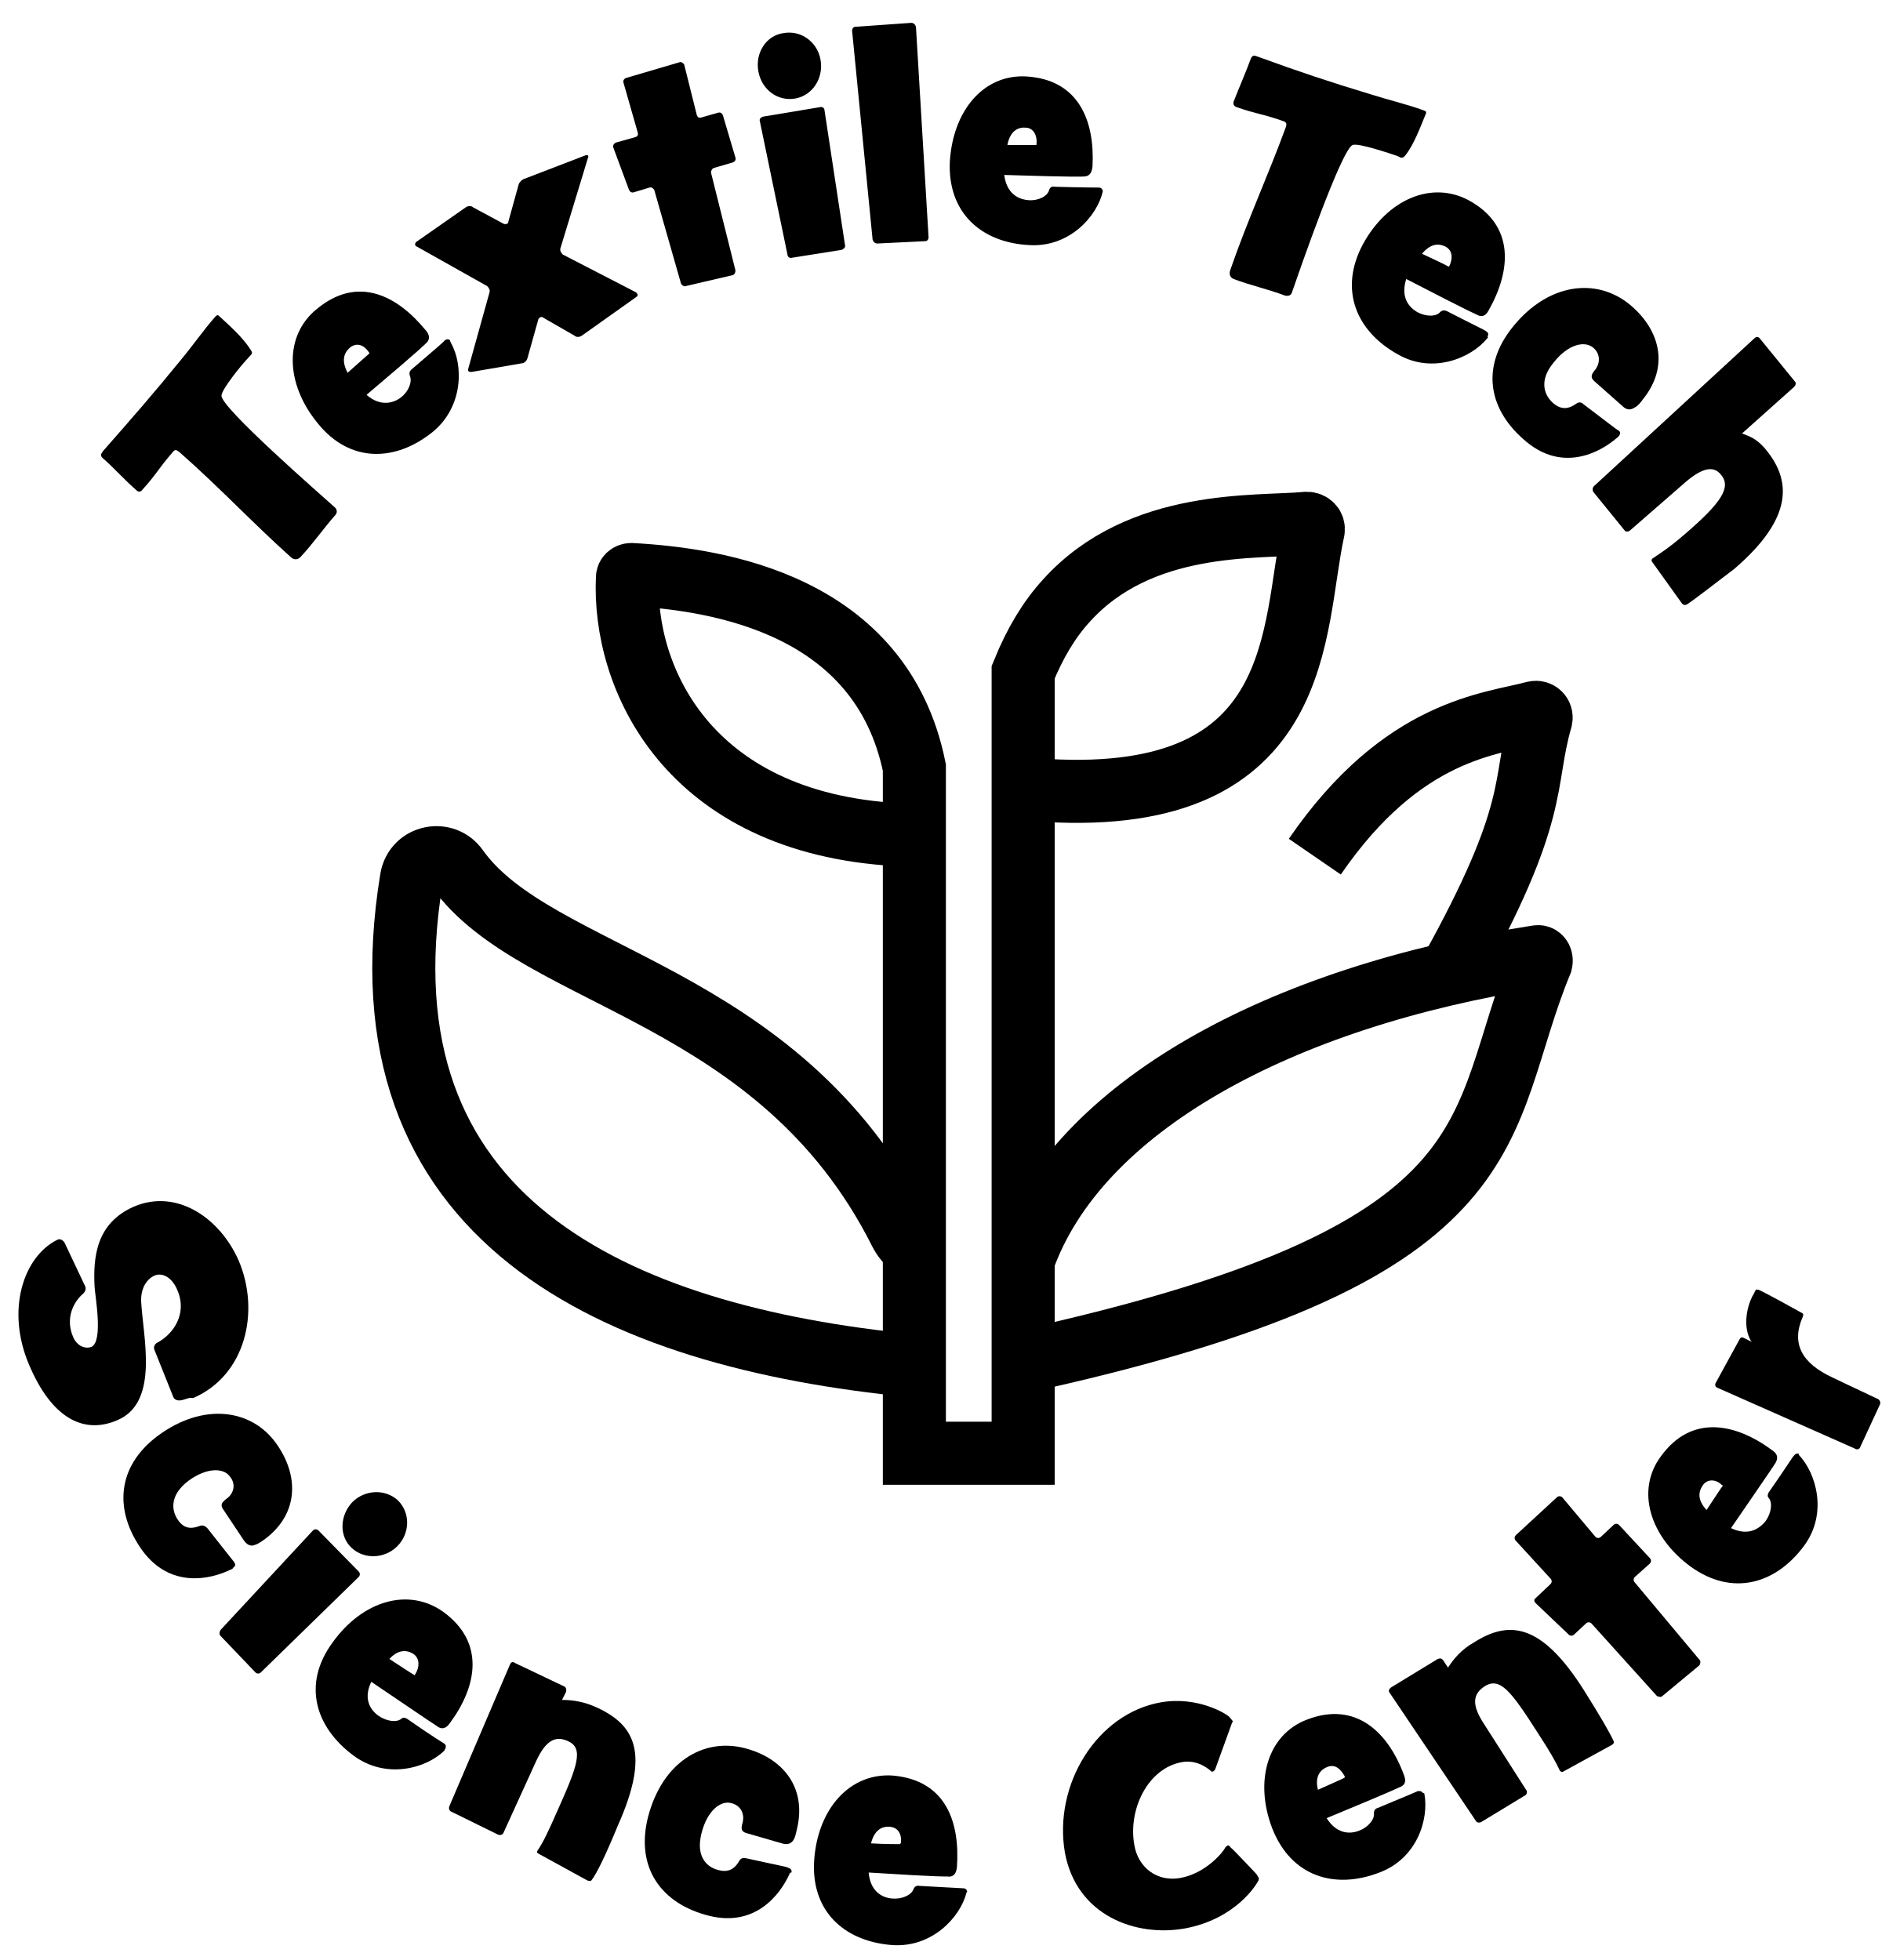
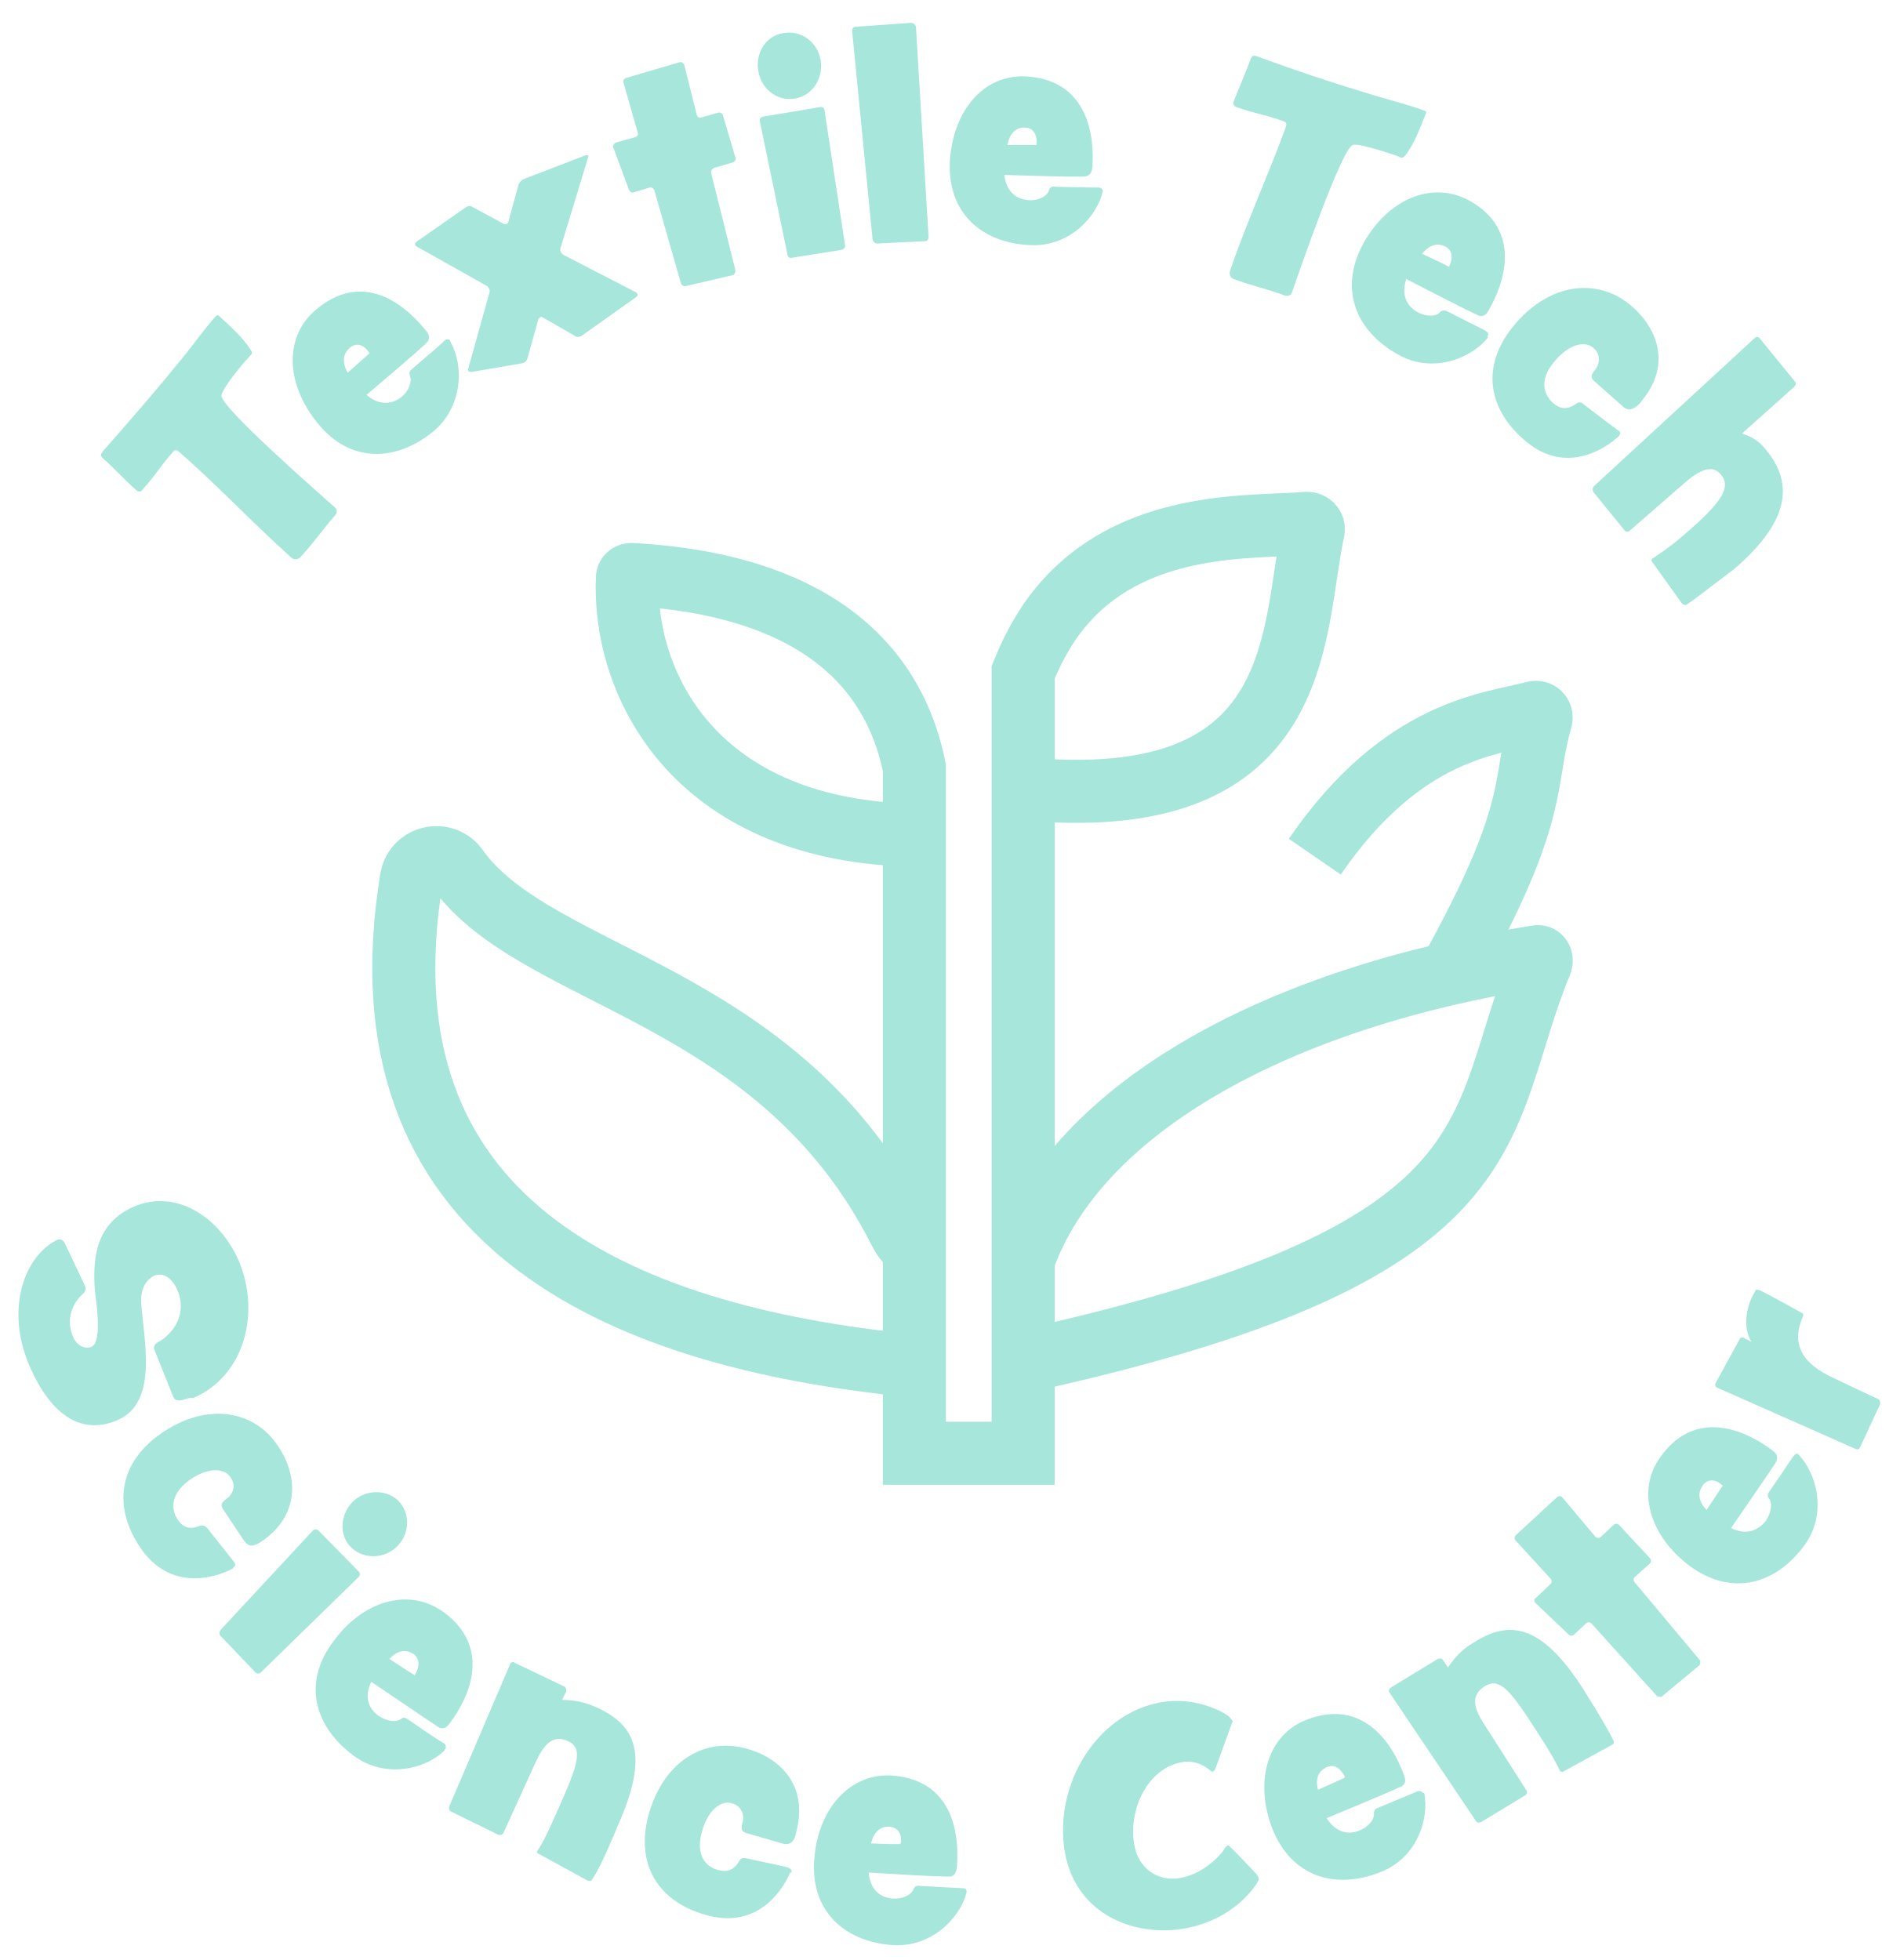
<svg xmlns="http://www.w3.org/2000/svg" version="1.1" id="Layer_1" x="0px" y="0px" viewBox="0 0 241 248.7" style="enable-background:new 0 0 241 248.7;" xml:space="preserve">
  <style type="text/css">
	.st0{display:none;}
	.st1{display:inline;fill:#B3B3B3;}
- 	.st2{fill:none;stroke:#000000;stroke-width:8;stroke-miterlimit:10;}
- 	.st3{fill:none;}
- 	.st4{font-family:'ArialMT';}
- 	.st5{font-size:12px;}
+ 	.st2{fill:none;stroke:#A6E6DB;stroke-width:8;stroke-miterlimit:10;}
+ 	.st3{fill:#A6E6DB;}
+ 	.st4{fill:none;}
+ 	.st5{font-family:'ArialMT';}
+ 	.st6{font-size:12.001px;}
</style>
  <g>
    <g id="Background_00000157275070847310481910000006399366119245778339_" class="st0">
      <path class="st1" d="M722.5-474.4c0,256,0,256,0,512c-256,0-256,0-512,0c0-256,0-256,0-512C466.5-474.4,466.5-474.4,722.5-474.4z" />
    </g>
  </g>
-   <text transform="matrix(1 0 0 1 -29.5745 -45.5319)" class="st4 st5"> </text>
+   <text transform="matrix(1 0 0 1 -29.5745 -45.5319)" class="st5" style="font-size:12px;"> </text>
  <path class="st2" d="M129.8,159.9c6.9-19.5,32.6-33.4,65.2-38.5c0.4-0.1,0.6,0.3,0.5,0.7c-8.5,20.6-2.4,36.4-63.7,50.2c-1,0-2,0-2,0  " />
  <path class="st2" d="M166.8,108.7c11.2-16.3,22.4-16.8,27.9-18.3c0.5-0.1,0.9,0.3,0.8,0.8c-2.4,8.3,0,11.5-11.6,32.3" />
  <path class="st2" d="M129.8,99.3c0,0,2,1,3,1c33.1,1.9,31.1-20.7,33.8-33c0.1-0.5-0.3-0.9-0.8-0.9c-6.4,0.6-21.1-0.6-30.5,9.8  c-2.2,2.4-4,5.4-5.5,9.1v14.6v84.5H116v-87c-4.2-20.7-24.9-23.9-35.9-24.5c-0.3,0-0.5,0.2-0.5,0.4c-0.6,12.5,7.5,31.1,34.2,32.6  c1-0.5,2-1.5,2-1.5" />
  <path class="st2" d="M115.8,173.3c-37.9-3.7-70.7-18.5-63.6-61.8c0.5-2.9,4.2-3.6,5.8-1.3c10.1,14.2,40.8,15.5,56.2,46.1  c0.4,0.8,0.9,1.4,1.6,1.9l0,0" />
-   <text transform="matrix(1 0 0 1 -29.5745 -45.5319)" class="st4 st5"> </text>
+   <text transform="matrix(1 0 0 1 -29.5745 -45.5319)" class="st5" style="font-size:12px;"> </text>
  <g>
-     <path d="M31.8,44.4c0.4,0.5,0,0.6-0.3,1c-0.7,0.7-3.4,4-3.4,4.8C28,51.7,40.5,62.6,42.5,64.4c0.3,0.3,0.3,0.7,0,1   c-1.5,1.7-2.8,3.6-4.4,5.3c-0.4,0.4-0.9,0.3-1.2,0c-4.8-4.3-9.2-9-14.1-13.3c-0.5-0.4-0.6-0.4-1,0.1c-1.8,2.1-1.9,2.6-3.7,4.6   c-0.2,0.3-0.5,0.4-0.8,0.1c-1.5-1.3-2.8-2.8-4.3-4.1c-0.3-0.3-0.2-0.5,0.1-0.9c3.7-4.2,6.4-7.3,9.9-11.6c1.5-1.8,2.8-3.7,4.3-5.4   c0.2-0.2,0.3-0.3,0.5-0.1C29.1,41.3,30.9,42.9,31.8,44.4z" />
-     <path d="M57.2,43.5c1.6,2.8,1.6,8.1-2.3,11.3c-4.7,3.8-10.5,4-14.6-1.1c-4.1-5-4.3-11.1-0.1-14.5c5.2-4.3,10.2-1.7,13.8,2.7   c0.7,0.8,0.4,1.4,0,1.7c0,0-0.4,0.5-7.5,6.5c1.7,1.5,3.4,1.1,4.4,0.3c1-0.8,1.4-2,1.1-2.7c-0.1-0.3-0.1-0.6,0.3-0.9   c2.8-2.4,4.1-3.5,4.1-3.6l0,0l0,0c0.3-0.2,0.5-0.2,0.7,0C57.1,43.4,57.2,43.4,57.2,43.5z M44.4,44.1c-0.8,0.7-1.1,1.7-0.3,3.2   c1.1-1,2.6-2.3,2.7-2.4s0.1-0.1,0-0.2C46.2,43.8,45.3,43.4,44.4,44.1z" />
-     <path d="M71.1,31.5c-0.1,0.3,0.1,0.6,0.3,0.8l9.3,4.8c0.2,0.2,0.3,0.4,0,0.6l-6.9,4.9c-0.3,0.2-0.7,0.2-0.9,0l-4-2.3   c-0.2-0.2-0.5,0-0.6,0.2l-1.4,5c-0.1,0.3-0.4,0.6-0.7,0.6l-6.4,1.1c-0.3,0-0.5-0.1-0.4-0.4l2.7-9.7c0.1-0.3-0.1-0.6-0.3-0.8l-8.9-5   c-0.3-0.1-0.3-0.4-0.1-0.6l6.3-4.4c0.3-0.2,0.7-0.2,0.9,0l3.9,2.1c0.3,0.1,0.6,0,0.6-0.3l1.3-4.7c0.1-0.3,0.4-0.6,0.7-0.7l7.8-3   c0.3-0.1,0.4,0.1,0.3,0.3L71.1,31.5z" />
-     <path d="M93.3,20c0.1,0.3-0.1,0.5-0.3,0.6l-2.4,0.7c-0.3,0.1-0.4,0.4-0.4,0.6l3.1,12.4c0,0.3-0.1,0.5-0.3,0.6l0,0l-6,1.4   c-0.2,0.1-0.5-0.1-0.6-0.3l0,0L83,24.1l0,0c-0.1-0.2-0.4-0.4-0.6-0.3l-2,0.6c-0.3,0.1-0.5-0.1-0.6-0.3l-2-5.4l0,0   c-0.1-0.2,0.1-0.5,0.3-0.6l2.5-0.7c0.3-0.1,0.4-0.3,0.3-0.6l-1.8-6.3c-0.1-0.3,0.1-0.5,0.3-0.6l6.8-2c0.2-0.1,0.5,0.1,0.6,0.3   l1.6,6.4l0,0c0.1,0.3,0.3,0.4,0.6,0.3l2.1-0.6c0.3-0.1,0.5,0.1,0.6,0.3L93.3,20z" />
-     <path d="M100.9,12.5c-2.2,0.4-4.3-1.1-4.7-3.5c-0.4-2.3,1-4.5,3.2-4.8c2.2-0.4,4.3,1.1,4.7,3.4C104.5,9.9,103.1,12.1,100.9,12.5z    M107.2,31.1c0.1,0.3-0.2,0.5-0.4,0.6l0,0l-6.3,1c-0.3,0.1-0.6-0.1-0.6-0.4l-3.5-16.9c-0.1-0.3,0.1-0.5,0.4-0.6l7.2-1.2   c0.3-0.1,0.6,0.1,0.6,0.4L107.2,31.1z" />
-     <path d="M117.8,30.1c0,0.3-0.2,0.5-0.4,0.5l0,0l-6.1,0.3c-0.3,0-0.5-0.2-0.6-0.5l-2.6-26.5l0,0c0-0.3,0.2-0.5,0.4-0.5l7.1-0.5   c0.3,0,0.5,0.2,0.6,0.5L117.8,30.1z" />
-     <path d="M139.9,24.3c-0.7,3.1-4.2,7.1-9.3,6.8c-6.1-0.3-10.4-4.1-10.1-10.6c0.4-6.5,4.3-11.1,9.7-10.8c6.7,0.4,8.7,5.7,8.4,11.4   c-0.1,1.1-0.6,1.3-1.2,1.3c0,0-0.6,0.1-10-0.2c0.3,2.3,1.7,3.1,3.1,3.2c1.2,0.1,2.4-0.5,2.6-1.3c0.1-0.3,0.3-0.5,0.8-0.4   c3.7,0.1,5.4,0.1,5.5,0.1l0,0l0,0C139.7,23.8,139.9,24,139.9,24.3C139.9,24.2,139.9,24.2,139.9,24.3z M130.1,16.2   c-1.1-0.1-2,0.6-2.3,2.2c1.5,0,3.5,0,3.6,0s0.1,0,0.1-0.2C131.6,17.2,131.1,16.2,130.1,16.2z" />
-     <path d="M178.3,19.7c-0.4,0.5-0.6,0.3-1,0.1c-0.9-0.3-5-1.7-5.7-1.4c-1.4,0.5-6.8,16.1-7.7,18.7c-0.1,0.4-0.5,0.5-0.9,0.4   c-2.1-0.8-4.4-1.3-6.5-2.1c-0.5-0.2-0.6-0.7-0.4-1.2c2.1-6.1,4.8-12,7-18c0.2-0.6,0.1-0.7-0.5-0.9c-2.6-0.9-3.1-0.8-5.7-1.7   c-0.3-0.1-0.5-0.3-0.4-0.7c0.7-1.8,1.5-3.6,2.2-5.5c0.2-0.4,0.4-0.4,0.9-0.2c5.2,1.9,9.1,3.2,14.4,4.8c2.2,0.7,4.4,1.2,6.6,2   c0.2,0.1,0.4,0.1,0.3,0.4C180.2,16.1,179.4,18.3,178.3,19.7z" />
-     <path d="M188.7,42.9c-2,2.5-6.9,4.6-11.3,2.1c-5.3-2.9-7.6-8.2-4.5-14c3.1-5.7,8.7-8.1,13.4-5.6c5.9,3.2,5.4,8.9,2.6,13.9   c-0.5,1-1.1,0.9-1.6,0.6c0,0-0.6-0.2-8.9-4.5c-0.7,2.2,0.2,3.5,1.4,4.2c1.1,0.6,2.4,0.6,2.9,0c0.2-0.2,0.5-0.3,0.9-0.1   c3.3,1.7,4.8,2.4,4.9,2.5l0,0l0,0c0.3,0.2,0.4,0.4,0.2,0.7C188.8,42.8,188.8,42.8,188.7,42.9z M183.4,31.3c-1-0.5-2-0.3-3,0.9   c1.3,0.6,3.2,1.5,3.3,1.6s0.1,0,0.2-0.1C184.3,32.8,184.3,31.8,183.4,31.3z" />
-     <path d="M205.2,55.5c-2.4,2.1-7,4.3-11.5,0.6c-4.9-4-5.9-9.5-1.8-14.6c4.5-5.6,10.6-6.3,14.8-2.9c3.8,3.1,5.2,7.8,1.7,12.1   c-0.2,0.3-0.6,0.8-1,1c-0.6,0.4-1.1,0.3-1.6-0.2l-3.5-3.1c-0.6-0.5-0.4-0.9,0-1.4c0.7-0.8,0.8-2.1-0.2-2.9c-1.1-0.9-3.2-0.4-5,1.9   c-2,2.4-1.1,4.3,0,5.2c1.2,1,2.2,0.5,2.9,0c0.3-0.2,0.6-0.2,0.9,0.1c2.9,2.2,4.3,3.3,4.4,3.3c0.3,0.2,0.3,0.4,0.1,0.7   C205.2,55.5,205.2,55.5,205.2,55.5z" />
-     <path d="M214,76.7c-0.2,0.1-0.4,0.1-0.6-0.1l0,0l-3.8-5.3c-0.1-0.1-0.1-0.3,0-0.4l0,0c1-0.7,1.9-1.2,4-3c4.8-4.1,6.1-6.1,4.7-7.7   c-0.9-1.1-2.3-0.9-4.5,1l-7,6.1c-0.2,0.2-0.6,0.2-0.7,0l0,0l-3.9-4.8c-0.2-0.2-0.2-0.6,0-0.8l20.4-18.8c0.2-0.2,0.5-0.2,0.7,0.1   l4.4,5.4c0.2,0.2,0.1,0.5-0.1,0.7L221,55c0.7,0.3,1.7,0.5,2.9,1.9c3.3,3.9,3.8,8.7-3.9,15.3C216.7,74.7,214.8,76.2,214,76.7z" />
+     <path class="st3" d="M31.8,44.4c0.4,0.5,0,0.6-0.3,1c-0.7,0.7-3.4,4-3.4,4.8C28,51.7,40.5,62.6,42.5,64.4c0.3,0.3,0.3,0.7,0,1   c-1.5,1.7-2.8,3.6-4.4,5.3c-0.4,0.4-0.9,0.3-1.2,0c-4.8-4.3-9.2-9-14.1-13.3c-0.5-0.4-0.6-0.4-1,0.1c-1.8,2.1-1.9,2.6-3.7,4.6   c-0.2,0.3-0.5,0.4-0.8,0.1c-1.5-1.3-2.8-2.8-4.3-4.1c-0.3-0.3-0.2-0.5,0.1-0.9c3.7-4.2,6.4-7.3,9.9-11.6c1.5-1.8,2.8-3.7,4.3-5.4   c0.2-0.2,0.3-0.3,0.5-0.1C29.1,41.3,30.9,42.9,31.8,44.4z" />
+     <path class="st3" d="M57.2,43.5c1.6,2.8,1.6,8.1-2.3,11.3c-4.7,3.8-10.5,4-14.6-1.1c-4.1-5-4.3-11.1-0.1-14.5   c5.2-4.3,10.2-1.7,13.8,2.7c0.7,0.8,0.4,1.4,0,1.7c0,0-0.4,0.5-7.5,6.5c1.7,1.5,3.4,1.1,4.4,0.3s1.4-2,1.1-2.7   c-0.1-0.3-0.1-0.6,0.3-0.9c2.8-2.4,4.1-3.5,4.1-3.6l0,0l0,0c0.3-0.2,0.5-0.2,0.7,0C57.1,43.4,57.2,43.4,57.2,43.5z M44.4,44.1   c-0.8,0.7-1.1,1.7-0.3,3.2c1.1-1,2.6-2.3,2.7-2.4s0.1-0.1,0-0.2C46.2,43.8,45.3,43.4,44.4,44.1z" />
+     <path class="st3" d="M71.1,31.5c-0.1,0.3,0.1,0.6,0.3,0.8l9.3,4.8c0.2,0.2,0.3,0.4,0,0.6l-6.9,4.9c-0.3,0.2-0.7,0.2-0.9,0l-4-2.3   c-0.2-0.2-0.5,0-0.6,0.2l-1.4,5c-0.1,0.3-0.4,0.6-0.7,0.6l-6.4,1.1c-0.3,0-0.5-0.1-0.4-0.4l2.7-9.7c0.1-0.3-0.1-0.6-0.3-0.8l-8.9-5   c-0.3-0.1-0.3-0.4-0.1-0.6l6.3-4.4c0.3-0.2,0.7-0.2,0.9,0l3.9,2.1c0.3,0.1,0.6,0,0.6-0.3l1.3-4.7c0.1-0.3,0.4-0.6,0.7-0.7l7.8-3   c0.3-0.1,0.4,0.1,0.3,0.3L71.1,31.5z" />
+     <path class="st3" d="M93.3,20c0.1,0.3-0.1,0.5-0.3,0.6l-2.4,0.7c-0.3,0.1-0.4,0.4-0.4,0.6l3.1,12.4c0,0.3-0.1,0.5-0.3,0.6l0,0   l-6,1.4c-0.2,0.1-0.5-0.1-0.6-0.3l0,0L83,24.1l0,0c-0.1-0.2-0.4-0.4-0.6-0.3l-2,0.6c-0.3,0.1-0.5-0.1-0.6-0.3l-2-5.4l0,0   c-0.1-0.2,0.1-0.5,0.3-0.6l2.5-0.7c0.3-0.1,0.4-0.3,0.3-0.6l-1.8-6.3c-0.1-0.3,0.1-0.5,0.3-0.6l6.8-2c0.2-0.1,0.5,0.1,0.6,0.3   l1.6,6.4l0,0c0.1,0.3,0.3,0.4,0.6,0.3l2.1-0.6c0.3-0.1,0.5,0.1,0.6,0.3L93.3,20z" />
+     <path class="st3" d="M100.9,12.5c-2.2,0.4-4.3-1.1-4.7-3.5c-0.4-2.3,1-4.5,3.2-4.8c2.2-0.4,4.3,1.1,4.7,3.4   C104.5,9.9,103.1,12.1,100.9,12.5z M107.2,31.1c0.1,0.3-0.2,0.5-0.4,0.6l0,0l-6.3,1c-0.3,0.1-0.6-0.1-0.6-0.4l-3.5-16.9   c-0.1-0.3,0.1-0.5,0.4-0.6l7.2-1.2c0.3-0.1,0.6,0.1,0.6,0.4L107.2,31.1z" />
+     <path class="st3" d="M117.8,30.1c0,0.3-0.2,0.5-0.4,0.5l0,0l-6.1,0.3c-0.3,0-0.5-0.2-0.6-0.5l-2.6-26.5l0,0c0-0.3,0.2-0.5,0.4-0.5   l7.1-0.5c0.3,0,0.5,0.2,0.6,0.5L117.8,30.1z" />
+     <path class="st3" d="M139.9,24.3c-0.7,3.1-4.2,7.1-9.3,6.8c-6.1-0.3-10.4-4.1-10.1-10.6c0.4-6.5,4.3-11.1,9.7-10.8   c6.7,0.4,8.7,5.7,8.4,11.4c-0.1,1.1-0.6,1.3-1.2,1.3c0,0-0.6,0.1-10-0.2c0.3,2.3,1.7,3.1,3.1,3.2c1.2,0.1,2.4-0.5,2.6-1.3   c0.1-0.3,0.3-0.5,0.8-0.4c3.7,0.1,5.4,0.1,5.5,0.1l0,0l0,0C139.7,23.8,139.9,24,139.9,24.3C139.9,24.2,139.9,24.2,139.9,24.3z    M130.1,16.2c-1.1-0.1-2,0.6-2.3,2.2c1.5,0,3.5,0,3.6,0s0.1,0,0.1-0.2C131.6,17.2,131.1,16.2,130.1,16.2z" />
+     <path class="st3" d="M178.3,19.7c-0.4,0.5-0.6,0.3-1,0.1c-0.9-0.3-5-1.7-5.7-1.4c-1.4,0.5-6.8,16.1-7.7,18.7   c-0.1,0.4-0.5,0.5-0.9,0.4c-2.1-0.8-4.4-1.3-6.5-2.1c-0.5-0.2-0.6-0.7-0.4-1.2c2.1-6.1,4.8-12,7-18c0.2-0.6,0.1-0.7-0.5-0.9   c-2.6-0.9-3.1-0.8-5.7-1.7c-0.3-0.1-0.5-0.3-0.4-0.7c0.7-1.8,1.5-3.6,2.2-5.5c0.2-0.4,0.4-0.4,0.9-0.2c5.2,1.9,9.1,3.2,14.4,4.8   c2.2,0.7,4.4,1.2,6.6,2c0.2,0.1,0.4,0.1,0.3,0.4C180.2,16.1,179.4,18.3,178.3,19.7z" />
+     <path class="st3" d="M188.7,42.9c-2,2.5-6.9,4.6-11.3,2.1c-5.3-2.9-7.6-8.2-4.5-14c3.1-5.7,8.7-8.1,13.4-5.6   c5.9,3.2,5.4,8.9,2.6,13.9c-0.5,1-1.1,0.9-1.6,0.6c0,0-0.6-0.2-8.9-4.5c-0.7,2.2,0.2,3.5,1.4,4.2c1.1,0.6,2.4,0.6,2.9,0   c0.2-0.2,0.5-0.3,0.9-0.1c3.3,1.7,4.8,2.4,4.9,2.5l0,0l0,0c0.3,0.2,0.4,0.4,0.2,0.7C188.8,42.8,188.8,42.8,188.7,42.9z M183.4,31.3   c-1-0.5-2-0.3-3,0.9c1.3,0.6,3.2,1.5,3.3,1.6s0.1,0,0.2-0.1C184.3,32.8,184.3,31.8,183.4,31.3z" />
+     <path class="st3" d="M205.2,55.5c-2.4,2.1-7,4.3-11.5,0.6c-4.9-4-5.9-9.5-1.8-14.6c4.5-5.6,10.6-6.3,14.8-2.9   c3.8,3.1,5.2,7.8,1.7,12.1c-0.2,0.3-0.6,0.8-1,1c-0.6,0.4-1.1,0.3-1.6-0.2l-3.5-3.1c-0.6-0.5-0.4-0.9,0-1.4   c0.7-0.8,0.8-2.1-0.2-2.9c-1.1-0.9-3.2-0.4-5,1.9c-2,2.4-1.1,4.3,0,5.2c1.2,1,2.2,0.5,2.9,0c0.3-0.2,0.6-0.2,0.9,0.1   c2.9,2.2,4.3,3.3,4.4,3.3c0.3,0.2,0.3,0.4,0.1,0.7C205.2,55.5,205.2,55.5,205.2,55.5z" />
+     <path class="st3" d="M214,76.7c-0.2,0.1-0.4,0.1-0.6-0.1l0,0l-3.8-5.3c-0.1-0.1-0.1-0.3,0-0.4l0,0c1-0.7,1.9-1.2,4-3   c4.8-4.1,6.1-6.1,4.7-7.7c-0.9-1.1-2.3-0.9-4.5,1l-7,6.1c-0.2,0.2-0.6,0.2-0.7,0l0,0l-3.9-4.8c-0.2-0.2-0.2-0.6,0-0.8l20.4-18.8   c0.2-0.2,0.5-0.2,0.7,0.1l4.4,5.4c0.2,0.2,0.1,0.5-0.1,0.7L221,55c0.7,0.3,1.7,0.5,2.9,1.9c3.3,3.9,3.8,8.7-3.9,15.3   C216.7,74.7,214.8,76.2,214,76.7z" />
  </g>
-   <path id="SVGID_x5F_1_x5F_" class="st3" d="M234.1,125.3c0,61.1-49.6,110.7-110.7,110.7S12.7,186.5,12.7,125.3" />
-   <text transform="matrix(-0.4331 0.9014 -0.9014 -0.4331 223.9902 171.6081)" class="st4 st5"> </text>
-   <text transform="matrix(1 0 0 1 -29.5745 -45.5319)" class="st4 st5"> </text>
+   <path id="SVGID_x5F_1_x5F_" class="st4" d="M234.1,125.3c0,61.1-49.6,110.7-110.7,110.7S12.7,186.5,12.7,125.3" />
+   <text transform="matrix(-0.4331 0.9014 -0.9014 -0.4331 223.9908 171.6083)" class="st5 st6"> </text>
+   <text transform="matrix(1 0 0 1 -29.5745 -45.5319)" class="st5" style="font-size:12px;"> </text>
  <g>
-     <path d="M23.3,177.6c-0.6,0.2-1.1,0.1-1.3-0.3l0,0l-2.4-6c-0.2-0.4,0.1-0.8,0.3-0.9c2.1-1.1,3.9-3.7,2.6-6.7c-0.7-1.7-2-2.3-3-1.8   c-0.8,0.4-1.6,1.4-1.6,3.1c0.2,4.5,2.4,12.9-3,15.2c-4.4,1.9-8.4-0.4-11.2-7c-3-7-0.7-13.8,3.6-15.9l0,0c0.4-0.2,0.8,0.2,0.9,0.4   l2.6,5.5l0,0c0.2,0.4-0.1,0.8-0.2,0.9c-1.2,1-2.4,3.1-1.3,5.6c0.5,1.1,1.5,1.5,2.3,1.2c1.5-0.7,0.5-6.2,0.4-7.6   c-0.2-3.8,0.2-8.1,5-10.2c5.4-2.3,10.9,1.4,13.3,6.9c2.7,6.4,0.9,14.5-5.8,17.4C24,177.3,23.7,177.5,23.3,177.6z" />
-     <path d="M29.4,199.1c-2.8,1.4-7.8,2.4-11.3-2.3c-3.7-5.1-3.3-10.7,1.9-14.6c5.8-4.3,11.9-3.4,15,0.9c2.9,4,3,8.9-1.4,12.2   c-0.3,0.2-0.8,0.6-1.2,0.7c-0.6,0.3-1.1,0-1.5-0.6l-2.6-3.9c-0.4-0.6-0.1-0.9,0.4-1.3c0.9-0.6,1.3-1.8,0.5-2.8   c-0.8-1.2-3-1.2-5.3,0.5c-2.5,1.9-2.1,3.9-1.3,5c0.9,1.3,2,1,2.8,0.7c0.3-0.1,0.6,0,0.9,0.3c2.3,2.9,3.3,4.2,3.4,4.3   c0.2,0.3,0.2,0.5-0.1,0.7C29.5,199.1,29.4,199.1,29.4,199.1z" />
-     <path d="M33.1,212.2c-0.2,0.2-0.5,0.2-0.7,0l0,0l-4.4-4.6c-0.2-0.2-0.2-0.5,0-0.8l11.7-12.6c0.2-0.2,0.5-0.2,0.7,0l5.1,5.2   c0.2,0.2,0.2,0.5,0,0.7L33.1,212.2z M44.6,196.4c-1.6-1.5-1.5-4.1,0.1-5.8c1.6-1.6,4.2-1.7,5.8-0.2c1.6,1.6,1.5,4.2-0.1,5.8   S46.2,197.9,44.6,196.4z" />
-     <path d="M56.4,222.1c-2.3,2.3-7.4,3.7-11.5,0.7c-4.9-3.6-6.6-9.1-2.7-14.4c3.8-5.3,9.6-7,14-3.9c5.4,3.9,4.3,9.5,0.9,14.1   c-0.6,0.9-1.2,0.8-1.7,0.4c0,0-0.5-0.3-8.3-5.6c-1,2.1-0.2,3.5,0.9,4.3c1,0.7,2.3,0.9,2.9,0.4c0.2-0.2,0.5-0.2,0.9,0.1   c3,2.1,4.5,3,4.5,3l0,0l0,0c0.3,0.2,0.3,0.4,0.2,0.7C56.4,222,56.4,222,56.4,222.1z M52.5,209.9c-0.9-0.6-2-0.6-3.1,0.6   c1.2,0.8,2.9,1.9,3.1,2c0.1,0.1,0.1,0.1,0.2-0.1C53.2,211.6,53.3,210.5,52.5,209.9z" />
-     <path d="M75.1,238.5c-0.1,0.2-0.3,0.2-0.6,0.1l0,0l-6.2-3.4c-0.2-0.1-0.2-0.2-0.1-0.4l0,0c0.7-1,1.4-2.5,2.5-5   c2.6-5.8,3.4-8,1.3-8.9c-1.6-0.7-2.8,0-4,2.6l-4.1,9c-0.1,0.3-0.4,0.4-0.7,0.3l-5.9-2.9c-0.3-0.1-0.4-0.4-0.3-0.7l7.7-18l0,0   c0.1-0.3,0.4-0.4,0.6-0.2l6.3,3c0.2,0.1,0.3,0.4,0.2,0.7l-0.5,1c1.3,0,2.8,0.2,4.5,1c4.7,2.2,6.7,5.7,2.6,14.9   C76.8,235.5,75.7,237.7,75.1,238.5z" />
-     <path d="M100.2,237.7c-1.3,2.9-4.5,6.8-10.2,5.4c-6.1-1.5-9.4-6.1-7.8-12.5c1.8-7,7-10.1,12.2-8.8c4.8,1.2,8,4.9,6.7,10.3   c-0.1,0.4-0.2,1-0.4,1.3c-0.3,0.6-0.9,0.7-1.5,0.5l-4.5-1.3c-0.7-0.2-0.7-0.6-0.5-1.3c0.3-1.1-0.2-2.2-1.4-2.5   c-1.4-0.4-3.1,1-3.8,3.8c-0.8,3.1,0.8,4.4,2.2,4.7c1.5,0.4,2.2-0.5,2.6-1.2c0.2-0.3,0.4-0.4,0.9-0.3c3.6,0.8,5.3,1.1,5.3,1.2   c0.3,0.1,0.5,0.3,0.4,0.6C100.2,237.6,100.2,237.7,100.2,237.7z" />
-     <path d="M122.6,240.2c-0.8,3.1-4.4,7-9.5,6.6c-6.1-0.5-10.3-4.4-9.8-10.9s4.6-11,10-10.6c6.7,0.6,8.5,5.9,8.1,11.6   c-0.1,1.1-0.7,1.3-1.2,1.2c0,0-0.6,0.1-10-0.5c0.2,2.3,1.6,3.2,3,3.3c1.2,0.1,2.4-0.4,2.7-1.2c0.1-0.3,0.4-0.5,0.8-0.4   c3.7,0.2,5.4,0.3,5.5,0.3l0,0l0,0c0.3,0,0.5,0.2,0.5,0.5C122.6,240.1,122.6,240.1,122.6,240.2z M112.9,231.8   c-1.1-0.1-2,0.5-2.4,2.1c1.5,0.1,3.5,0.1,3.6,0.1s0.1,0,0.2-0.2C114.4,232.8,114,231.9,112.9,231.8z" />
-     <path d="M156.3,218.6c-0.1,0.3-2,5.5-2.1,5.8s-0.3,0.4-0.4,0.4c-0.1,0-0.1,0-0.1,0c-0.2-0.2-1.7-1.6-3.8-1.2c-4.3,0.8-6.8,6-6,10.5   c0.5,2.9,2.9,4.7,5.8,4.2c3.4-0.6,5.6-3.5,5.7-3.8c0.1-0.2,0.2-0.2,0.3-0.3s0.3,0,0.4,0.2c0.4,0.3,3,3.1,3.3,3.4   c0.1,0.2,0.2,0.3,0.3,0.5c0,0.1,0,0.3-0.1,0.4c-0.2,0.4-2.8,4.8-9.3,6c-6.2,1.1-13.7-1.6-15.2-9.6c-1.5-8.7,4.1-17.7,12.2-19.1   c4.7-0.8,8.3,1.5,8.6,1.8c0.2,0.2,0.4,0.5,0.5,0.6C156.4,218.5,156.3,218.6,156.3,218.6z" />
-     <path d="M180.7,227.6c0.6,3.2-0.9,8.2-5.7,10c-5.7,2.2-11.2,0.5-13.6-5.6c-2.3-6-0.6-11.9,4.4-13.8c6.2-2.4,10.3,1.6,12.3,7   c0.4,1,0,1.4-0.6,1.6c0,0-0.5,0.3-9.2,3.9c1.2,1.9,2.8,2.1,4.1,1.6c1.1-0.4,2-1.4,1.9-2.2c0-0.3,0.1-0.6,0.5-0.7   c3.4-1.4,5-2.1,5-2.1l0,0l0,0c0.3-0.1,0.6,0,0.7,0.2C180.6,227.5,180.7,227.5,180.7,227.6z M168.4,224.2c-1,0.4-1.6,1.3-1.2,2.9   c1.3-0.6,3.2-1.4,3.3-1.5c0.1,0,0.1-0.1,0.1-0.2C170.1,224.5,169.4,223.8,168.4,224.2z" />
-     <path d="M204.7,220.9c0.1,0.2,0,0.4-0.2,0.5l0,0l-6.2,3.4c-0.1,0.1-0.3,0-0.4-0.1l0,0c-0.5-1.1-1.3-2.5-2.8-4.8   c-3.4-5.3-4.8-7.2-6.8-5.9c-1.5,1-1.6,2.4,0,4.8l5.3,8.3c0.2,0.2,0.1,0.6-0.1,0.7l-5.6,3.4c-0.2,0.1-0.6,0.1-0.7-0.2l-10.9-16.2   l0,0c-0.2-0.2-0.1-0.5,0.2-0.7l5.9-3.6c0.3-0.1,0.5-0.1,0.7,0.2l0.6,0.9c0.7-1.1,1.7-2.3,3.3-3.2c4.4-2.8,8.5-2.5,13.9,6   C203.1,217.9,204.3,220,204.7,220.9z" />
-     <path d="M209.3,197.7c0.2,0.2,0.2,0.5,0,0.7l-1.9,1.7c-0.2,0.2-0.2,0.5,0,0.7l8.2,9.8c0.2,0.2,0.1,0.5,0,0.7l0,0l-4.7,3.9   c-0.2,0.2-0.5,0.1-0.7,0l0,0l-8.3-9.2l0,0c-0.2-0.2-0.5-0.2-0.7,0l-1.5,1.4c-0.2,0.2-0.5,0.2-0.7,0l-4.2-4l0,0   c-0.2-0.2-0.2-0.5,0-0.6l1.9-1.8c0.2-0.2,0.2-0.5,0-0.7l-4.4-4.8c-0.2-0.2-0.2-0.5,0-0.7l5.2-4.8c0.2-0.2,0.5-0.2,0.7,0l4.2,5l0,0   c0.2,0.2,0.5,0.2,0.7,0l1.6-1.5c0.2-0.2,0.5-0.2,0.7,0L209.3,197.7z" />
-     <path d="M228.2,184.6c2.2,2.3,3.7,7.4,0.7,11.5c-3.6,4.9-9.1,6.5-14.4,2.7c-5.2-3.8-7-9.7-3.8-14c3.9-5.4,9.5-4.2,14.1-0.8   c0.9,0.6,0.7,1.2,0.4,1.7c0,0-0.3,0.5-5.6,8.2c2.1,1,3.5,0.2,4.4-0.9c0.7-1,0.9-2.3,0.4-2.9c-0.2-0.2-0.2-0.5,0.1-0.9   c2.1-3,3-4.5,3.1-4.5l0,0l0,0c0.2-0.3,0.5-0.3,0.7-0.2C228.1,184.5,228.2,184.6,228.2,184.6z M216,188.5c-0.6,0.9-0.6,1.9,0.5,3.1   c0.8-1.2,1.9-2.9,2-3s0.1-0.1-0.1-0.2C217.7,187.7,216.6,187.6,216,188.5z" />
-     <path d="M223.2,163.7c0.7,0.3,4.7,2.5,5.4,2.9c0.2,0.1,0.2,0.2,0.1,0.5c-1.5,3.4-0.1,5.9,3.8,7.7c0,0,2.5,1.2,5.7,2.7   c0.3,0.1,0.4,0.5,0.3,0.7l-2.5,5.4l0,0c-0.1,0.3-0.4,0.4-0.7,0.2l-17.4-7.7l0,0c-0.3-0.1-0.4-0.4-0.2-0.7l0,0l2.9-5.3   c0.2-0.4,0.3-0.5,0.7-0.3l0.8,0.4c0.1,0,0.1,0.1,0.1,0c0,0,0,0-0.1-0.1c-1-1.8-0.5-4.2,0.2-5.6c0.2-0.3,0.3-0.6,0.5-0.9   C222.9,163.7,223,163.6,223.2,163.7L223.2,163.7z" />
+     <path class="st3" d="M23.3,177.6c-0.6,0.2-1.1,0.1-1.3-0.3l0,0l-2.4-6c-0.2-0.4,0.1-0.8,0.3-0.9c2.1-1.1,3.9-3.7,2.6-6.7   c-0.7-1.7-2-2.3-3-1.8c-0.8,0.4-1.6,1.4-1.6,3.1c0.2,4.5,2.4,12.9-3,15.2c-4.4,1.9-8.4-0.4-11.2-7c-3-7-0.7-13.8,3.6-15.9l0,0   c0.4-0.2,0.8,0.2,0.9,0.4l2.6,5.5l0,0c0.2,0.4-0.1,0.8-0.2,0.9c-1.2,1-2.4,3.1-1.3,5.6c0.5,1.1,1.5,1.5,2.3,1.2   c1.5-0.7,0.5-6.2,0.4-7.6c-0.2-3.8,0.2-8.1,5-10.2c5.4-2.3,10.9,1.4,13.3,6.9c2.7,6.4,0.9,14.5-5.8,17.4   C24,177.3,23.7,177.5,23.3,177.6z" />
+     <path class="st3" d="M29.4,199.1c-2.8,1.4-7.8,2.4-11.3-2.3c-3.7-5.1-3.3-10.7,1.9-14.6c5.8-4.3,11.9-3.4,15,0.9   c2.9,4,3,8.9-1.4,12.2c-0.3,0.2-0.8,0.6-1.2,0.7c-0.6,0.3-1.1,0-1.5-0.6l-2.6-3.9c-0.4-0.6-0.1-0.9,0.4-1.3   c0.9-0.6,1.3-1.8,0.5-2.8c-0.8-1.2-3-1.2-5.3,0.5c-2.5,1.9-2.1,3.9-1.3,5c0.9,1.3,2,1,2.8,0.7c0.3-0.1,0.6,0,0.9,0.3   c2.3,2.9,3.3,4.2,3.4,4.3c0.2,0.3,0.2,0.5-0.1,0.7C29.5,199.1,29.4,199.1,29.4,199.1z" />
+     <path class="st3" d="M33.1,212.2c-0.2,0.2-0.5,0.2-0.7,0l0,0l-4.4-4.6c-0.2-0.2-0.2-0.5,0-0.8l11.7-12.6c0.2-0.2,0.5-0.2,0.7,0   l5.1,5.2c0.2,0.2,0.2,0.5,0,0.7L33.1,212.2z M44.6,196.4c-1.6-1.5-1.5-4.1,0.1-5.8c1.6-1.6,4.2-1.7,5.8-0.2   c1.6,1.6,1.5,4.2-0.1,5.8S46.2,197.9,44.6,196.4z" />
+     <path class="st3" d="M56.4,222.1c-2.3,2.3-7.4,3.7-11.5,0.7c-4.9-3.6-6.6-9.1-2.7-14.4c3.8-5.3,9.6-7,14-3.9   c5.4,3.9,4.3,9.5,0.9,14.1c-0.6,0.9-1.2,0.8-1.7,0.4c0,0-0.5-0.3-8.3-5.6c-1,2.1-0.2,3.5,0.9,4.3c1,0.7,2.3,0.9,2.9,0.4   c0.2-0.2,0.5-0.2,0.9,0.1c3,2.1,4.5,3,4.5,3l0,0l0,0c0.3,0.2,0.3,0.4,0.2,0.7C56.4,222,56.4,222,56.4,222.1z M52.5,209.9   c-0.9-0.6-2-0.6-3.1,0.6c1.2,0.8,2.9,1.9,3.1,2c0.1,0.1,0.1,0.1,0.2-0.1C53.2,211.6,53.3,210.5,52.5,209.9z" />
+     <path class="st3" d="M75.1,238.5c-0.1,0.2-0.3,0.2-0.6,0.1l0,0l-6.2-3.4c-0.2-0.1-0.2-0.2-0.1-0.4l0,0c0.7-1,1.4-2.5,2.5-5   c2.6-5.8,3.4-8,1.3-8.9c-1.6-0.7-2.8,0-4,2.6l-4.1,9c-0.1,0.3-0.4,0.4-0.7,0.3l-5.9-2.9c-0.3-0.1-0.4-0.4-0.3-0.7l7.7-18l0,0   c0.1-0.3,0.4-0.4,0.6-0.2l6.3,3c0.2,0.1,0.3,0.4,0.2,0.7l-0.5,1c1.3,0,2.8,0.2,4.5,1c4.7,2.2,6.7,5.7,2.6,14.9   C76.8,235.5,75.7,237.7,75.1,238.5z" />
+     <path class="st3" d="M100.2,237.7c-1.3,2.9-4.5,6.8-10.2,5.4c-6.1-1.5-9.4-6.1-7.8-12.5c1.8-7,7-10.1,12.2-8.8   c4.8,1.2,8,4.9,6.7,10.3c-0.1,0.4-0.2,1-0.4,1.3c-0.3,0.6-0.9,0.7-1.5,0.5l-4.5-1.3c-0.7-0.2-0.7-0.6-0.5-1.3   c0.3-1.1-0.2-2.2-1.4-2.5c-1.4-0.4-3.1,1-3.8,3.8c-0.8,3.1,0.8,4.4,2.2,4.7c1.5,0.4,2.2-0.5,2.6-1.2c0.2-0.3,0.4-0.4,0.9-0.3   c3.6,0.8,5.3,1.1,5.3,1.2c0.3,0.1,0.5,0.3,0.4,0.6C100.2,237.6,100.2,237.7,100.2,237.7z" />
+     <path class="st3" d="M122.6,240.2c-0.8,3.1-4.4,7-9.5,6.6c-6.1-0.5-10.3-4.4-9.8-10.9s4.6-11,10-10.6c6.7,0.6,8.5,5.9,8.1,11.6   c-0.1,1.1-0.7,1.3-1.2,1.2c0,0-0.6,0.1-10-0.5c0.2,2.3,1.6,3.2,3,3.3c1.2,0.1,2.4-0.4,2.7-1.2c0.1-0.3,0.4-0.5,0.8-0.4   c3.7,0.2,5.4,0.3,5.5,0.3l0,0l0,0C122.5,239.6,122.7,239.8,122.6,240.2C122.6,240.1,122.6,240.1,122.6,240.2z M112.9,231.8   c-1.1-0.1-2,0.5-2.4,2.1c1.5,0.1,3.5,0.1,3.6,0.1s0.1,0,0.2-0.2C114.4,232.8,114,231.9,112.9,231.8z" />
+     <path class="st3" d="M156.3,218.6c-0.1,0.3-2,5.5-2.1,5.8s-0.3,0.4-0.4,0.4c-0.1,0-0.1,0-0.1,0c-0.2-0.2-1.7-1.6-3.8-1.2   c-4.3,0.8-6.8,6-6,10.5c0.5,2.9,2.9,4.7,5.8,4.2c3.4-0.6,5.6-3.5,5.7-3.8c0.1-0.2,0.2-0.2,0.3-0.3s0.3,0,0.4,0.2   c0.4,0.3,3,3.1,3.3,3.4c0.1,0.2,0.2,0.3,0.3,0.5c0,0.1,0,0.3-0.1,0.4c-0.2,0.4-2.8,4.8-9.3,6c-6.2,1.1-13.7-1.6-15.2-9.6   c-1.5-8.7,4.1-17.7,12.2-19.1c4.7-0.8,8.3,1.5,8.6,1.8c0.2,0.2,0.4,0.5,0.5,0.6C156.4,218.5,156.3,218.6,156.3,218.6z" />
+     <path class="st3" d="M180.7,227.6c0.6,3.2-0.9,8.2-5.7,10c-5.7,2.2-11.2,0.5-13.6-5.6c-2.3-6-0.6-11.9,4.4-13.8   c6.2-2.4,10.3,1.6,12.3,7c0.4,1,0,1.4-0.6,1.6c0,0-0.5,0.3-9.2,3.9c1.2,1.9,2.8,2.1,4.1,1.6c1.1-0.4,2-1.4,1.9-2.2   c0-0.3,0.1-0.6,0.5-0.7c3.4-1.4,5-2.1,5-2.1l0,0l0,0c0.3-0.1,0.6,0,0.7,0.2C180.6,227.5,180.7,227.5,180.7,227.6z M168.4,224.2   c-1,0.4-1.6,1.3-1.2,2.9c1.3-0.6,3.2-1.4,3.3-1.5c0.1,0,0.1-0.1,0.1-0.2C170.1,224.5,169.4,223.8,168.4,224.2z" />
+     <path class="st3" d="M204.7,220.9c0.1,0.2,0,0.4-0.2,0.5l0,0l-6.2,3.4c-0.1,0.1-0.3,0-0.4-0.1l0,0c-0.5-1.1-1.3-2.5-2.8-4.8   c-3.4-5.3-4.8-7.2-6.8-5.9c-1.5,1-1.6,2.4,0,4.8l5.3,8.3c0.2,0.2,0.1,0.6-0.1,0.7l-5.6,3.4c-0.2,0.1-0.6,0.1-0.7-0.2l-10.9-16.2   l0,0c-0.2-0.2-0.1-0.5,0.2-0.7l5.9-3.6c0.3-0.1,0.5-0.1,0.7,0.2l0.6,0.9c0.7-1.1,1.7-2.3,3.3-3.2c4.4-2.8,8.5-2.5,13.9,6   C203.1,217.9,204.3,220,204.7,220.9z" />
+     <path class="st3" d="M209.3,197.7c0.2,0.2,0.2,0.5,0,0.7l-1.9,1.7c-0.2,0.2-0.2,0.5,0,0.7l8.2,9.8c0.2,0.2,0.1,0.5,0,0.7l0,0   l-4.7,3.9c-0.2,0.2-0.5,0.1-0.7,0l0,0l-8.3-9.2l0,0c-0.2-0.2-0.5-0.2-0.7,0l-1.5,1.4c-0.2,0.2-0.5,0.2-0.7,0l-4.2-4l0,0   c-0.2-0.2-0.2-0.5,0-0.6l1.9-1.8c0.2-0.2,0.2-0.5,0-0.7l-4.4-4.8c-0.2-0.2-0.2-0.5,0-0.7l5.2-4.8c0.2-0.2,0.5-0.2,0.7,0l4.2,5l0,0   c0.2,0.2,0.5,0.2,0.7,0l1.6-1.5c0.2-0.2,0.5-0.2,0.7,0L209.3,197.7z" />
+     <path class="st3" d="M228.2,184.6c2.2,2.3,3.7,7.4,0.7,11.5c-3.6,4.9-9.1,6.5-14.4,2.7c-5.2-3.8-7-9.7-3.8-14   c3.9-5.4,9.5-4.2,14.1-0.8c0.9,0.6,0.7,1.2,0.4,1.7c0,0-0.3,0.5-5.6,8.2c2.1,1,3.5,0.2,4.4-0.9c0.7-1,0.9-2.3,0.4-2.9   c-0.2-0.2-0.2-0.5,0.1-0.9c2.1-3,3-4.5,3.1-4.5l0,0l0,0C227.8,184.4,228.1,184.4,228.2,184.6C228.1,184.5,228.2,184.6,228.2,184.6z    M216,188.5c-0.6,0.9-0.6,1.9,0.5,3.1c0.8-1.2,1.9-2.9,2-3s0.1-0.1-0.1-0.2C217.7,187.7,216.6,187.6,216,188.5z" />
+     <path class="st3" d="M223.2,163.7c0.7,0.3,4.7,2.5,5.4,2.9c0.2,0.1,0.2,0.2,0.1,0.5c-1.5,3.4-0.1,5.9,3.8,7.7c0,0,2.5,1.2,5.7,2.7   c0.3,0.1,0.4,0.5,0.3,0.7l-2.5,5.4l0,0c-0.1,0.3-0.4,0.4-0.7,0.2l-17.4-7.7l0,0c-0.3-0.1-0.4-0.4-0.2-0.7l0,0l2.9-5.3   c0.2-0.4,0.3-0.5,0.7-0.3l0.8,0.4c0.1,0,0.1,0.1,0.1,0c0,0,0,0-0.1-0.1c-1-1.8-0.5-4.2,0.2-5.6c0.2-0.3,0.3-0.6,0.5-0.9   C222.9,163.7,223,163.6,223.2,163.7L223.2,163.7z" />
  </g>
</svg>
